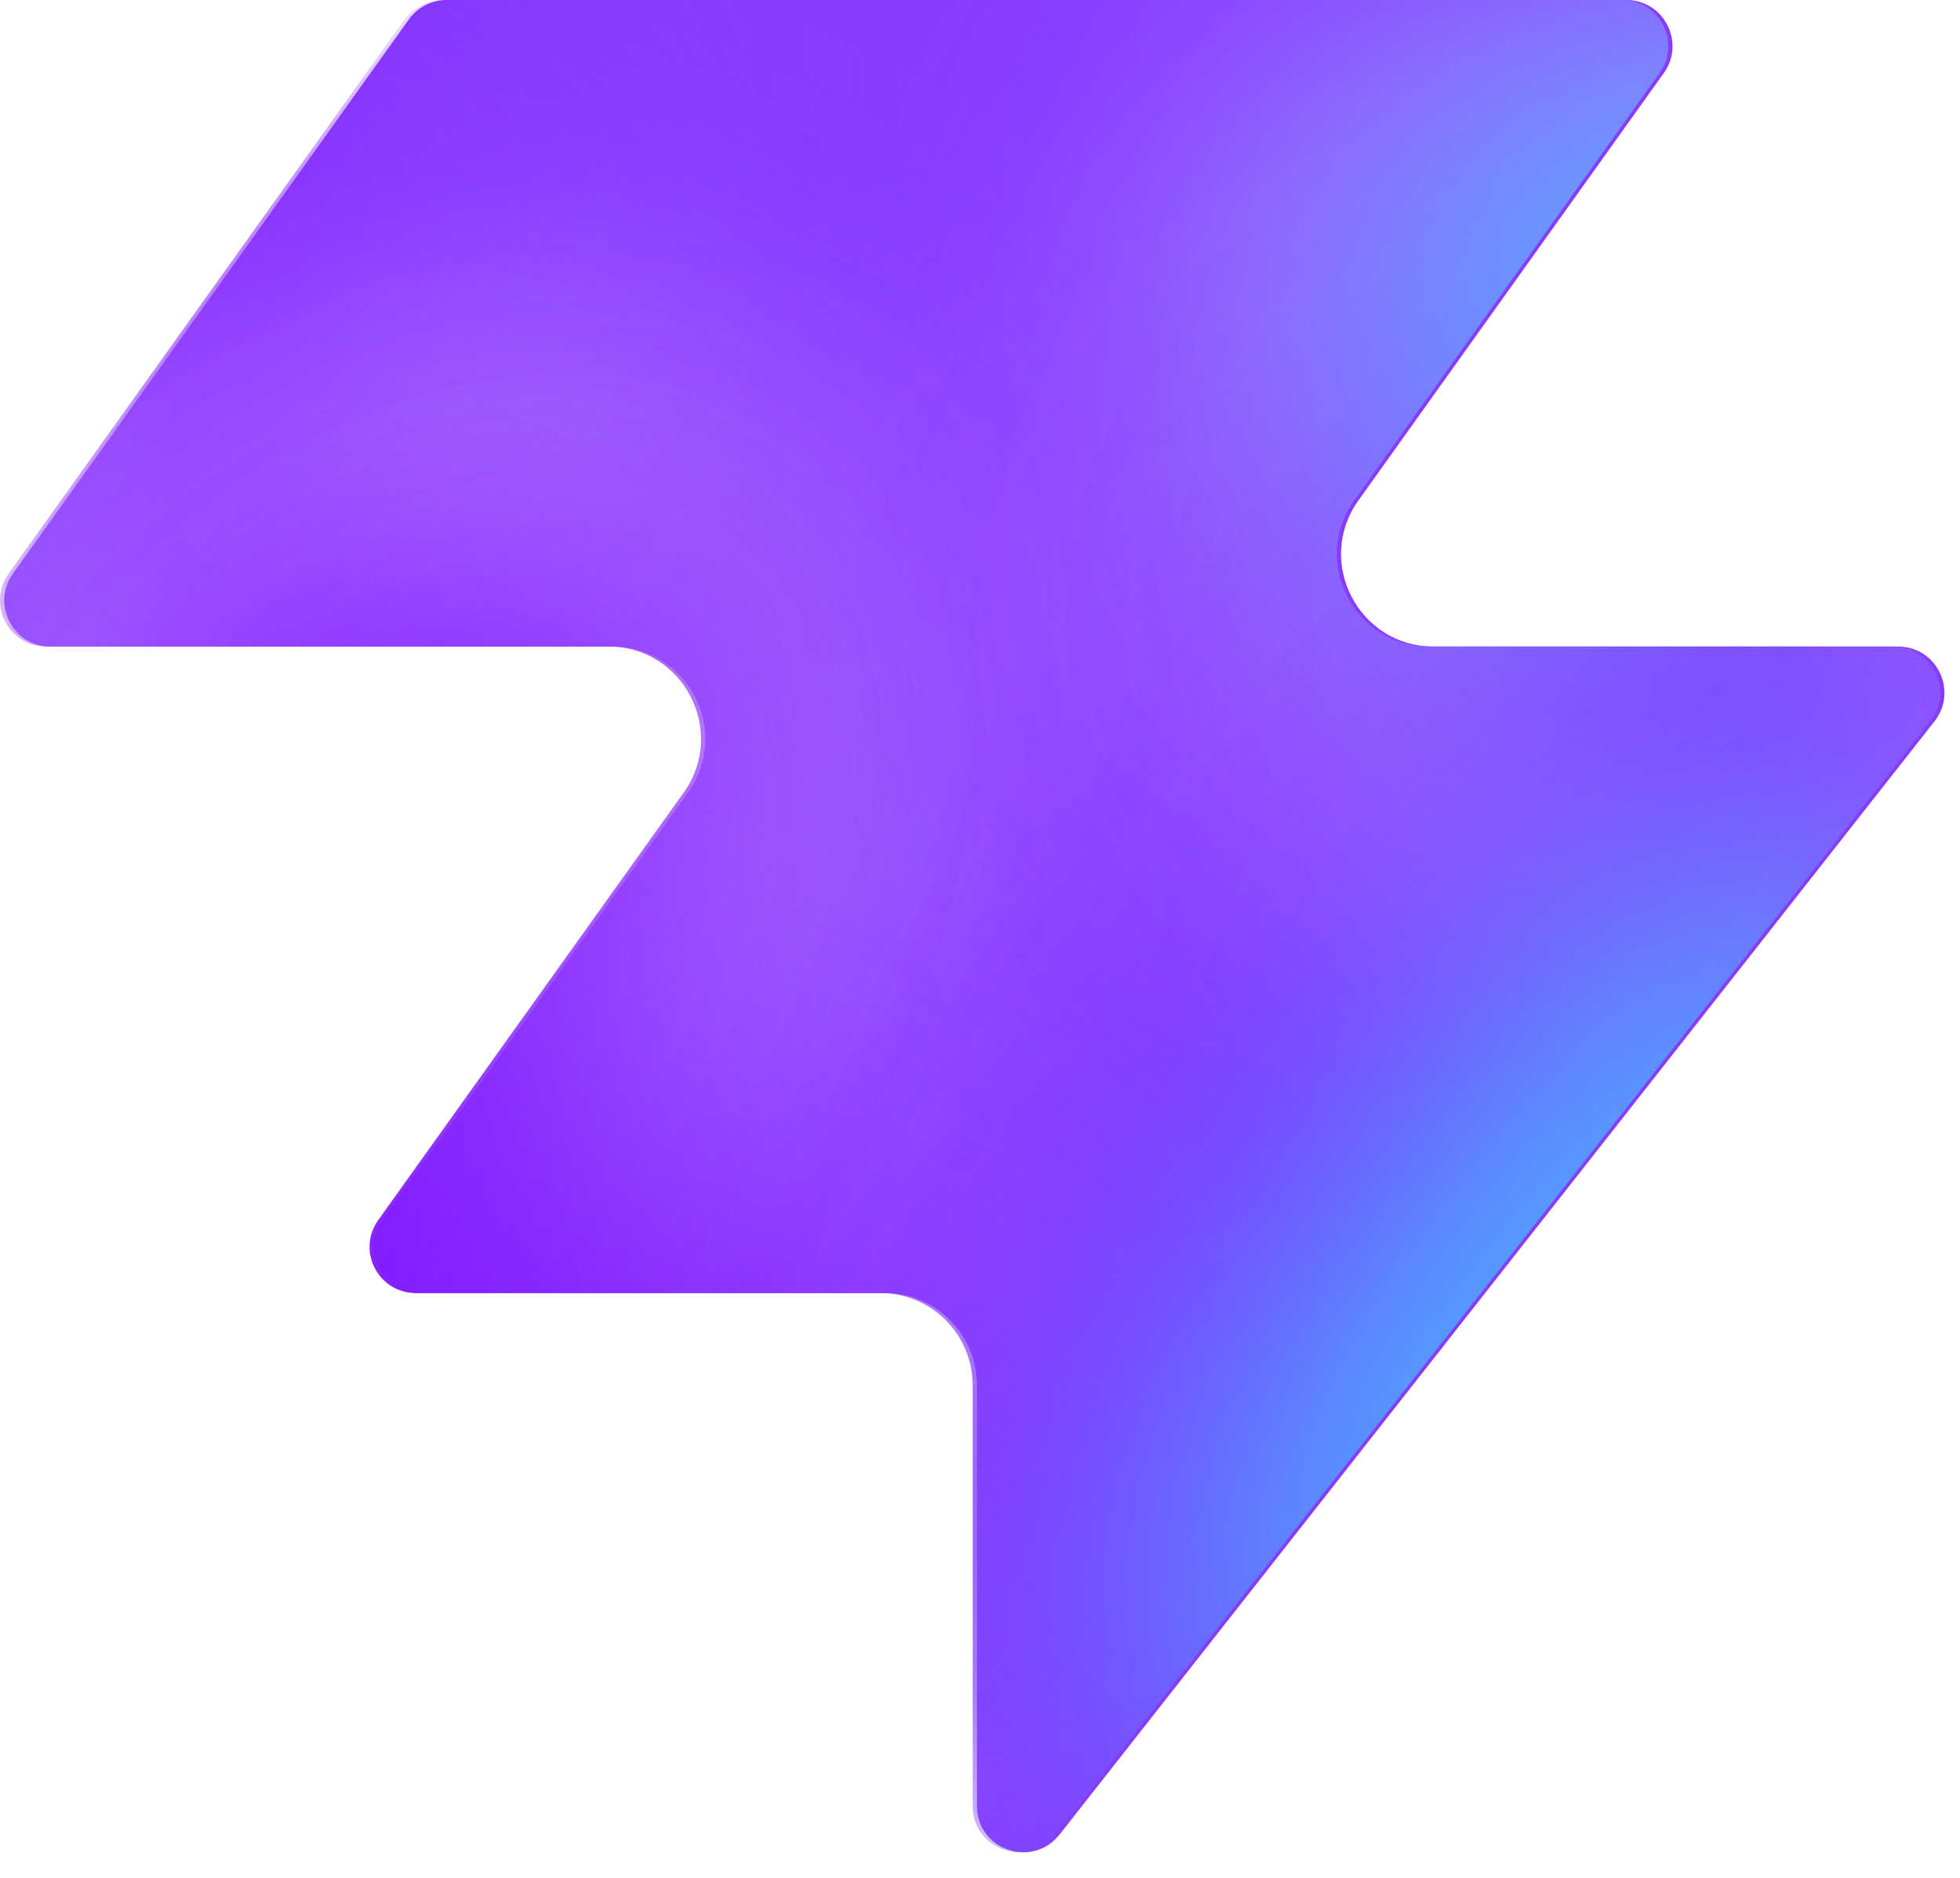
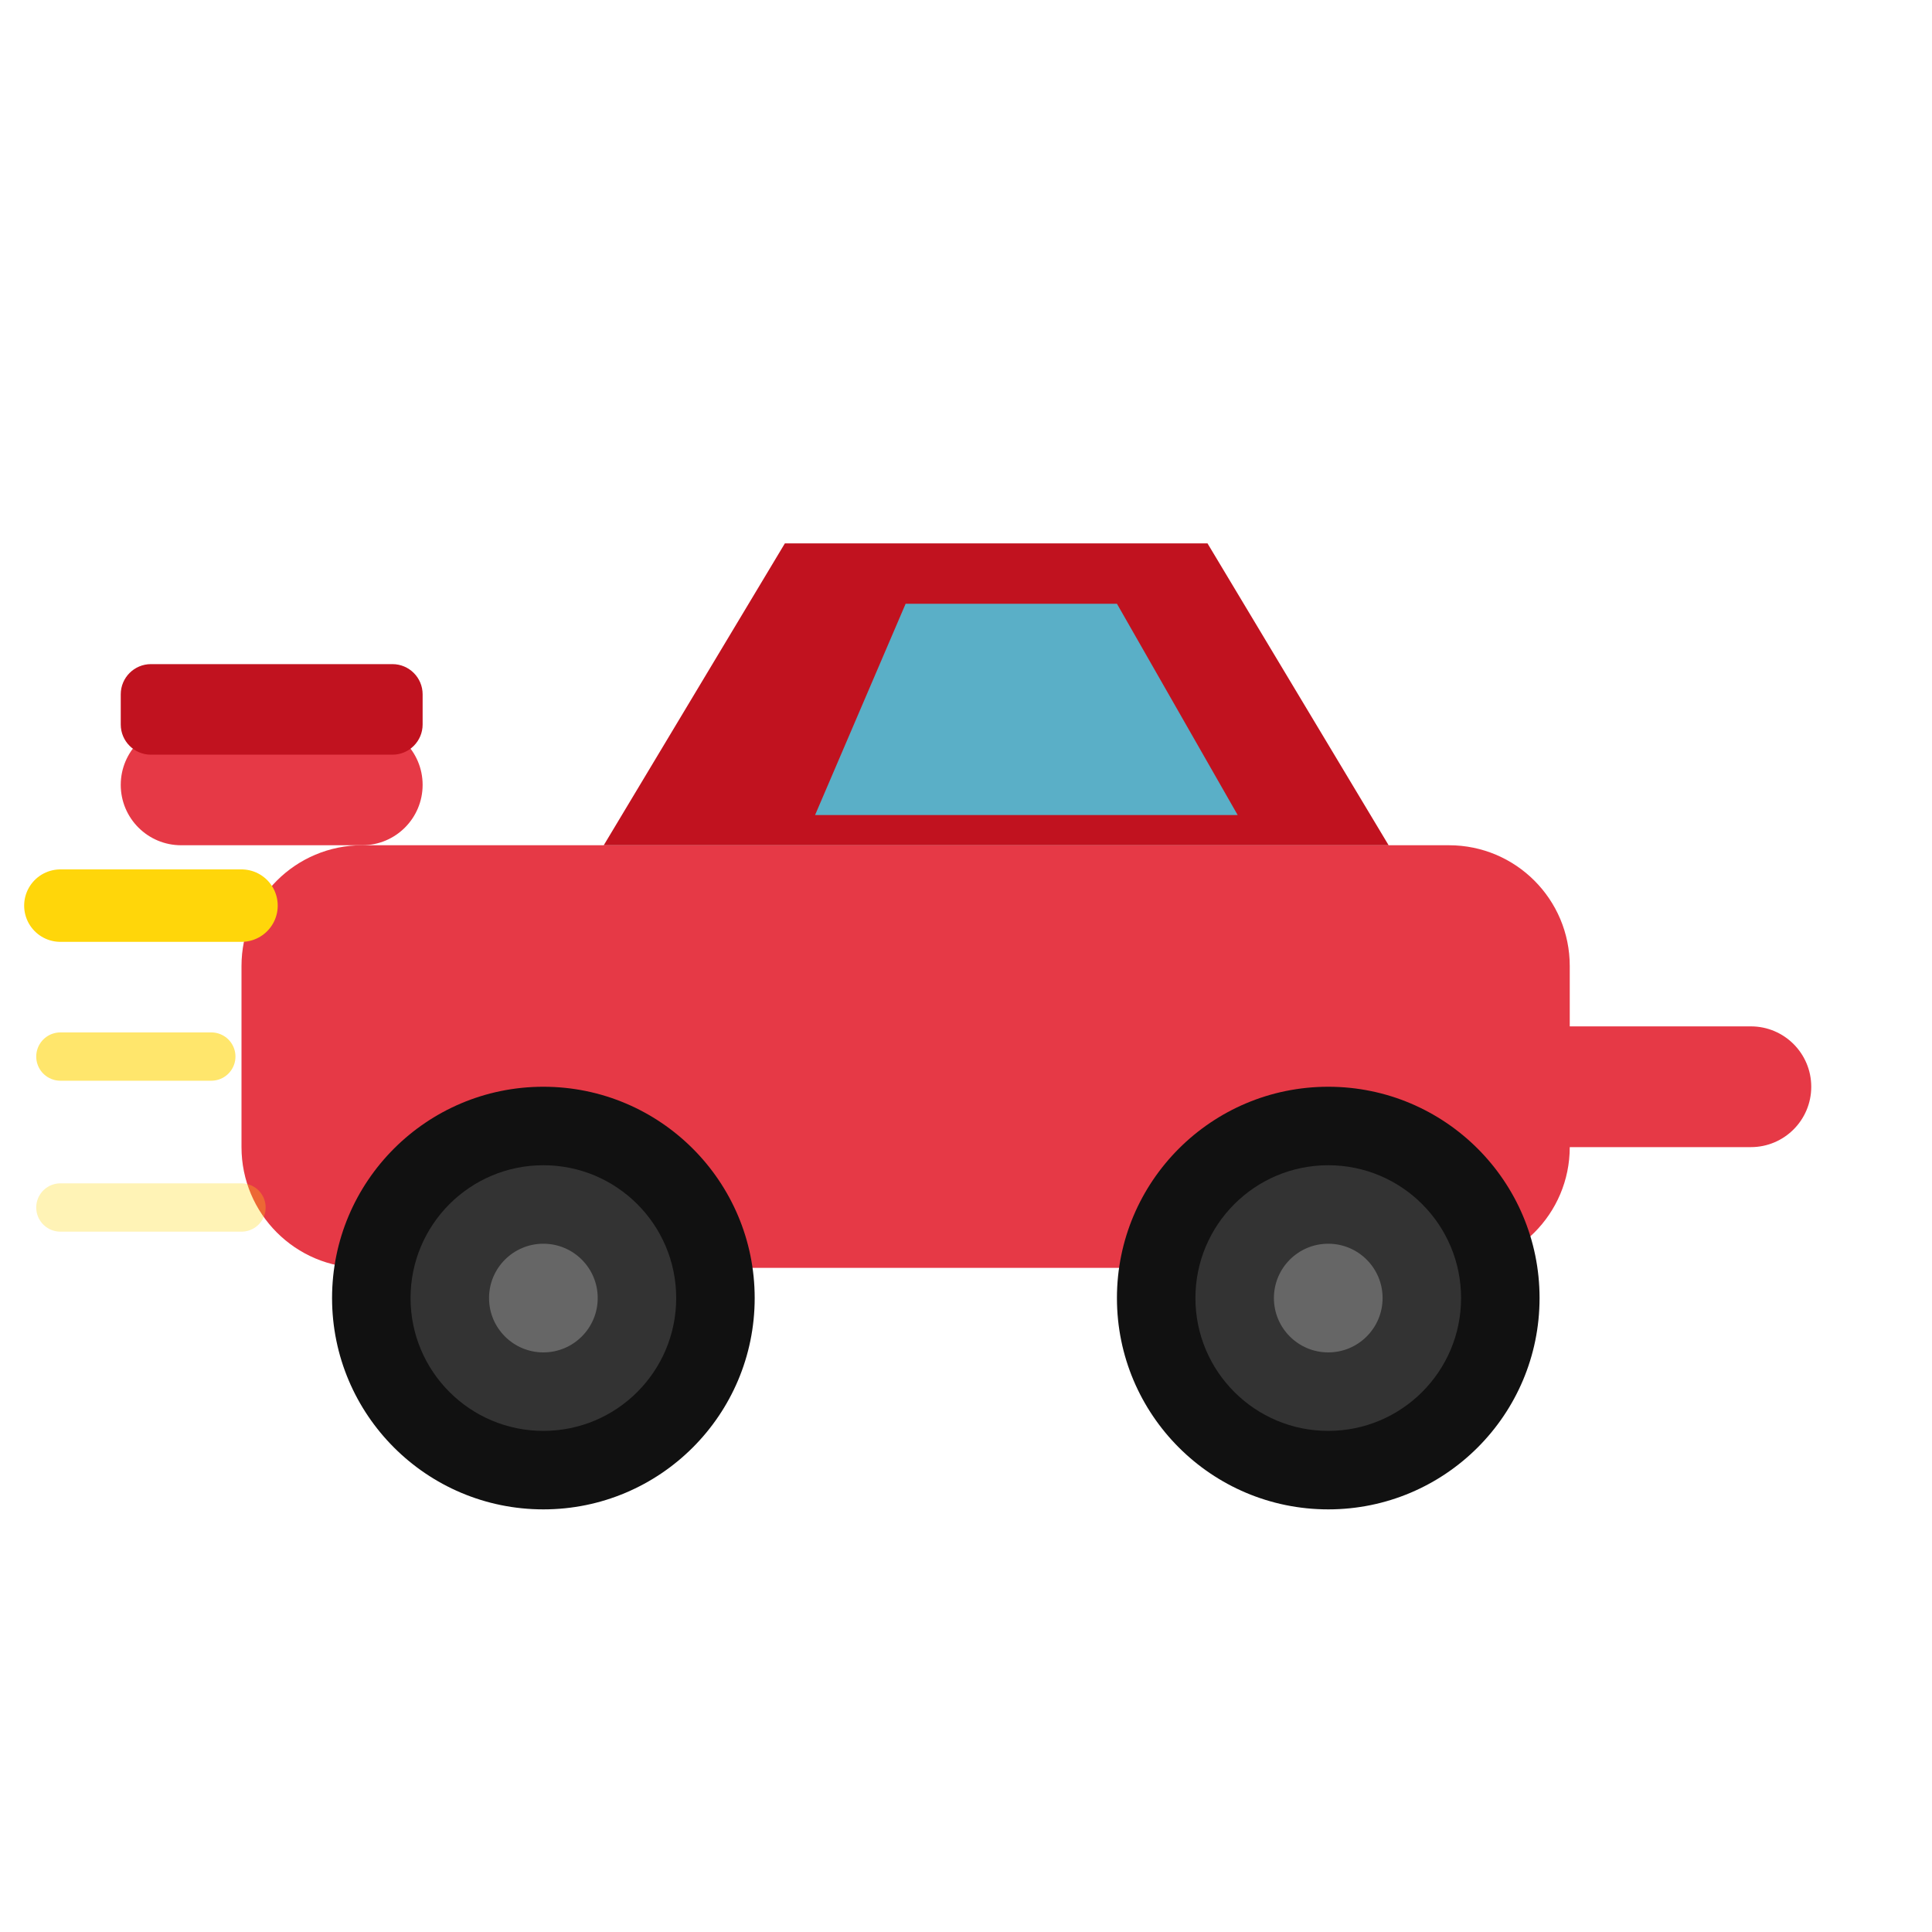
- <svg xmlns="http://www.w3.org/2000/svg" width="48" height="46" fill="none" viewBox="0 0 48 46">
-   <path fill="#863bff" d="M25.946 44.938c-.664.845-2.021.375-2.021-.698V33.937a2.26 2.26 0 0 0-2.262-2.262H10.287c-.92 0-1.456-1.04-.92-1.788l7.48-10.471c1.07-1.497 0-3.578-1.842-3.578H1.237c-.92 0-1.456-1.04-.92-1.788L10.013.474c.214-.297.556-.474.92-.474h28.894c.92 0 1.456 1.04.92 1.788l-7.48 10.471c-1.07 1.498 0 3.579 1.842 3.579h11.377c.943 0 1.473 1.088.89 1.83L25.947 44.94z" style="fill:#863bff;fill:color(display-p3 .525 .23 1);fill-opacity:1" />
-   <mask id="a" width="48" height="46" x="0" y="0" maskUnits="userSpaceOnUse" style="mask-type:alpha">
-     <path fill="#000" d="M25.842 44.938c-.664.844-2.021.375-2.021-.698V33.937a2.26 2.26 0 0 0-2.262-2.262H10.183c-.92 0-1.456-1.04-.92-1.788l7.48-10.471c1.07-1.498 0-3.579-1.842-3.579H1.133c-.92 0-1.456-1.04-.92-1.787L9.91.473c.214-.297.556-.474.92-.474h28.894c.92 0 1.456 1.04.92 1.788l-7.48 10.471c-1.07 1.498 0 3.578 1.842 3.578h11.377c.943 0 1.473 1.088.89 1.832L25.843 44.94z" style="fill:#000;fill-opacity:1" />
-   </mask>
-   <g mask="url(#a)">
-     <g filter="url(#b)">
-       <ellipse cx="5.508" cy="14.704" fill="#ede6ff" rx="5.508" ry="14.704" style="fill:#ede6ff;fill:color(display-p3 .927 .903 1);fill-opacity:1" transform="matrix(.00324 1 1 -.00324 -4.47 31.516)" />
-     </g>
-     <g filter="url(#c)">
-       <ellipse cx="10.399" cy="29.851" fill="#ede6ff" rx="10.399" ry="29.851" style="fill:#ede6ff;fill:color(display-p3 .927 .903 1);fill-opacity:1" transform="matrix(.00324 1 1 -.00324 -39.328 7.883)" />
-     </g>
-     <g filter="url(#d)">
-       <ellipse cx="5.508" cy="30.487" fill="#7e14ff" rx="5.508" ry="30.487" style="fill:#7e14ff;fill:color(display-p3 .492 .077 1);fill-opacity:1" transform="rotate(89.814 -25.913 -14.639)scale(1 -1)" />
-     </g>
-     <g filter="url(#e)">
-       <ellipse cx="5.508" cy="30.599" fill="#7e14ff" rx="5.508" ry="30.599" style="fill:#7e14ff;fill:color(display-p3 .492 .077 1);fill-opacity:1" transform="rotate(89.814 -32.644 -3.334)scale(1 -1)" />
-     </g>
-     <g filter="url(#f)">
-       <ellipse cx="5.508" cy="30.599" fill="#7e14ff" rx="5.508" ry="30.599" style="fill:#7e14ff;fill:color(display-p3 .492 .077 1);fill-opacity:1" transform="matrix(.00324 1 1 -.00324 -34.34 30.47)" />
-     </g>
-     <g filter="url(#g)">
-       <ellipse cx="14.072" cy="22.078" fill="#ede6ff" rx="14.072" ry="22.078" style="fill:#ede6ff;fill:color(display-p3 .927 .903 1);fill-opacity:1" transform="rotate(93.35 24.506 48.493)scale(-1 1)" />
-     </g>
-     <g filter="url(#h)">
-       <ellipse cx="3.47" cy="21.501" fill="#7e14ff" rx="3.47" ry="21.501" style="fill:#7e14ff;fill:color(display-p3 .492 .077 1);fill-opacity:1" transform="rotate(89.009 28.708 47.59)scale(-1 1)" />
-     </g>
-     <g filter="url(#i)">
-       <ellipse cx="3.47" cy="21.501" fill="#7e14ff" rx="3.47" ry="21.501" style="fill:#7e14ff;fill:color(display-p3 .492 .077 1);fill-opacity:1" transform="rotate(89.009 28.708 47.59)scale(-1 1)" />
-     </g>
-     <g filter="url(#j)">
-       <ellipse cx=".387" cy="8.972" fill="#7e14ff" rx="4.407" ry="29.108" style="fill:#7e14ff;fill:color(display-p3 .492 .077 1);fill-opacity:1" transform="rotate(39.51 .387 8.972)" />
-     </g>
-     <g filter="url(#k)">
-       <ellipse cx="47.523" cy="-6.092" fill="#7e14ff" rx="4.407" ry="29.108" style="fill:#7e14ff;fill:color(display-p3 .492 .077 1);fill-opacity:1" transform="rotate(37.892 47.523 -6.092)" />
-     </g>
-     <g filter="url(#l)">
-       <ellipse cx="41.412" cy="6.333" fill="#47bfff" rx="5.971" ry="9.665" style="fill:#47bfff;fill:color(display-p3 .28 .748 1);fill-opacity:1" transform="rotate(37.892 41.412 6.333)" />
-     </g>
-     <g filter="url(#m)">
-       <ellipse cx="-1.879" cy="38.332" fill="#7e14ff" rx="4.407" ry="29.108" style="fill:#7e14ff;fill:color(display-p3 .492 .077 1);fill-opacity:1" transform="rotate(37.892 -1.88 38.332)" />
-     </g>
-     <g filter="url(#n)">
-       <ellipse cx="-1.879" cy="38.332" fill="#7e14ff" rx="4.407" ry="29.108" style="fill:#7e14ff;fill:color(display-p3 .492 .077 1);fill-opacity:1" transform="rotate(37.892 -1.88 38.332)" />
-     </g>
-     <g filter="url(#o)">
-       <ellipse cx="35.651" cy="29.907" fill="#7e14ff" rx="4.407" ry="29.108" style="fill:#7e14ff;fill:color(display-p3 .492 .077 1);fill-opacity:1" transform="rotate(37.892 35.651 29.907)" />
-     </g>
-     <g filter="url(#p)">
-       <ellipse cx="38.418" cy="32.4" fill="#47bfff" rx="5.971" ry="15.297" style="fill:#47bfff;fill:color(display-p3 .28 .748 1);fill-opacity:1" transform="rotate(37.892 38.418 32.4)" />
-     </g>
-   </g>
-   <defs>
-     <filter id="b" width="60.045" height="41.654" x="-19.77" y="16.149" color-interpolation-filters="sRGB" filterUnits="userSpaceOnUse">
-       <feFlood flood-opacity="0" result="BackgroundImageFix" />
-       <feBlend in="SourceGraphic" in2="BackgroundImageFix" result="shape" />
-       <feGaussianBlur result="effect1_foregroundBlur_2002_17158" stdDeviation="7.659" />
-     </filter>
-     <filter id="c" width="90.34" height="51.437" x="-54.613" y="-7.533" color-interpolation-filters="sRGB" filterUnits="userSpaceOnUse">
-       <feFlood flood-opacity="0" result="BackgroundImageFix" />
-       <feBlend in="SourceGraphic" in2="BackgroundImageFix" result="shape" />
-       <feGaussianBlur result="effect1_foregroundBlur_2002_17158" stdDeviation="7.659" />
-     </filter>
-     <filter id="d" width="79.355" height="29.4" x="-49.64" y="2.03" color-interpolation-filters="sRGB" filterUnits="userSpaceOnUse">
-       <feFlood flood-opacity="0" result="BackgroundImageFix" />
-       <feBlend in="SourceGraphic" in2="BackgroundImageFix" result="shape" />
-       <feGaussianBlur result="effect1_foregroundBlur_2002_17158" stdDeviation="4.596" />
-     </filter>
-     <filter id="e" width="79.579" height="29.4" x="-45.045" y="20.029" color-interpolation-filters="sRGB" filterUnits="userSpaceOnUse">
-       <feFlood flood-opacity="0" result="BackgroundImageFix" />
-       <feBlend in="SourceGraphic" in2="BackgroundImageFix" result="shape" />
-       <feGaussianBlur result="effect1_foregroundBlur_2002_17158" stdDeviation="4.596" />
-     </filter>
-     <filter id="f" width="79.579" height="29.4" x="-43.513" y="21.178" color-interpolation-filters="sRGB" filterUnits="userSpaceOnUse">
-       <feFlood flood-opacity="0" result="BackgroundImageFix" />
-       <feBlend in="SourceGraphic" in2="BackgroundImageFix" result="shape" />
-       <feGaussianBlur result="effect1_foregroundBlur_2002_17158" stdDeviation="4.596" />
-     </filter>
-     <filter id="g" width="74.749" height="58.852" x="15.756" y="-17.901" color-interpolation-filters="sRGB" filterUnits="userSpaceOnUse">
-       <feFlood flood-opacity="0" result="BackgroundImageFix" />
-       <feBlend in="SourceGraphic" in2="BackgroundImageFix" result="shape" />
-       <feGaussianBlur result="effect1_foregroundBlur_2002_17158" stdDeviation="7.659" />
-     </filter>
-     <filter id="h" width="61.377" height="25.362" x="23.548" y="2.284" color-interpolation-filters="sRGB" filterUnits="userSpaceOnUse">
-       <feFlood flood-opacity="0" result="BackgroundImageFix" />
-       <feBlend in="SourceGraphic" in2="BackgroundImageFix" result="shape" />
-       <feGaussianBlur result="effect1_foregroundBlur_2002_17158" stdDeviation="4.596" />
-     </filter>
-     <filter id="i" width="61.377" height="25.362" x="23.548" y="2.284" color-interpolation-filters="sRGB" filterUnits="userSpaceOnUse">
-       <feFlood flood-opacity="0" result="BackgroundImageFix" />
-       <feBlend in="SourceGraphic" in2="BackgroundImageFix" result="shape" />
-       <feGaussianBlur result="effect1_foregroundBlur_2002_17158" stdDeviation="4.596" />
-     </filter>
-     <filter id="j" width="56.045" height="63.649" x="-27.636" y="-22.853" color-interpolation-filters="sRGB" filterUnits="userSpaceOnUse">
-       <feFlood flood-opacity="0" result="BackgroundImageFix" />
-       <feBlend in="SourceGraphic" in2="BackgroundImageFix" result="shape" />
-       <feGaussianBlur result="effect1_foregroundBlur_2002_17158" stdDeviation="4.596" />
-     </filter>
-     <filter id="k" width="54.814" height="64.646" x="20.116" y="-38.415" color-interpolation-filters="sRGB" filterUnits="userSpaceOnUse">
-       <feFlood flood-opacity="0" result="BackgroundImageFix" />
-       <feBlend in="SourceGraphic" in2="BackgroundImageFix" result="shape" />
-       <feGaussianBlur result="effect1_foregroundBlur_2002_17158" stdDeviation="4.596" />
-     </filter>
-     <filter id="l" width="33.541" height="35.313" x="24.641" y="-11.323" color-interpolation-filters="sRGB" filterUnits="userSpaceOnUse">
-       <feFlood flood-opacity="0" result="BackgroundImageFix" />
-       <feBlend in="SourceGraphic" in2="BackgroundImageFix" result="shape" />
-       <feGaussianBlur result="effect1_foregroundBlur_2002_17158" stdDeviation="4.596" />
-     </filter>
-     <filter id="m" width="54.814" height="64.646" x="-29.286" y="6.009" color-interpolation-filters="sRGB" filterUnits="userSpaceOnUse">
-       <feFlood flood-opacity="0" result="BackgroundImageFix" />
-       <feBlend in="SourceGraphic" in2="BackgroundImageFix" result="shape" />
-       <feGaussianBlur result="effect1_foregroundBlur_2002_17158" stdDeviation="4.596" />
-     </filter>
-     <filter id="n" width="54.814" height="64.646" x="-29.286" y="6.009" color-interpolation-filters="sRGB" filterUnits="userSpaceOnUse">
-       <feFlood flood-opacity="0" result="BackgroundImageFix" />
-       <feBlend in="SourceGraphic" in2="BackgroundImageFix" result="shape" />
-       <feGaussianBlur result="effect1_foregroundBlur_2002_17158" stdDeviation="4.596" />
-     </filter>
-     <filter id="o" width="54.814" height="64.646" x="8.244" y="-2.416" color-interpolation-filters="sRGB" filterUnits="userSpaceOnUse">
-       <feFlood flood-opacity="0" result="BackgroundImageFix" />
-       <feBlend in="SourceGraphic" in2="BackgroundImageFix" result="shape" />
-       <feGaussianBlur result="effect1_foregroundBlur_2002_17158" stdDeviation="4.596" />
-     </filter>
-     <filter id="p" width="39.409" height="43.623" x="18.713" y="10.588" color-interpolation-filters="sRGB" filterUnits="userSpaceOnUse">
-       <feFlood flood-opacity="0" result="BackgroundImageFix" />
-       <feBlend in="SourceGraphic" in2="BackgroundImageFix" result="shape" />
-       <feGaussianBlur result="effect1_foregroundBlur_2002_17158" stdDeviation="4.596" />
-     </filter>
-   </defs>
+ <svg xmlns="http://www.w3.org/2000/svg" viewBox="0 0 32 32">
+   <rect x="2" y="12" width="5" height="2" rx="1" fill="#e63946" />
+   <rect x="2" y="11" width="5" height="1.5" rx="0.5" fill="#c1121f" />
+   <rect x="4" y="14" width="22" height="7" rx="2" fill="#e63946" />
+   <path d="M10 14 L13 9 L20 9 L23 14 Z" fill="#c1121f" />
+   <path d="M13.5 13.5 L15 10 L18.5 10 L20.5 13.5 Z" fill="#48cae4" opacity="0.85" />
+   <rect x="24" y="17" width="6" height="2" rx="1" fill="#e63946" />
+   <circle cx="9" cy="21.5" r="3.5" fill="#111" />
+   <circle cx="9" cy="21.5" r="2.2" fill="#333" />
+   <circle cx="9" cy="21.5" r="0.9" fill="#666" />
+   <circle cx="22" cy="21.5" r="3.5" fill="#111" />
+   <circle cx="22" cy="21.5" r="2.2" fill="#333" />
+   <circle cx="22" cy="21.5" r="0.9" fill="#666" />
+   <line x1="1" y1="15" x2="4" y2="15" stroke="#ffd60a" stroke-width="1.2" stroke-linecap="round" />
+   <line x1="1" y1="17.5" x2="3.5" y2="17.5" stroke="#ffd60a" stroke-width="0.8" stroke-linecap="round" opacity="0.6" />
+   <line x1="1" y1="20" x2="4" y2="20" stroke="#ffd60a" stroke-width="0.8" stroke-linecap="round" opacity="0.3" />
</svg>
